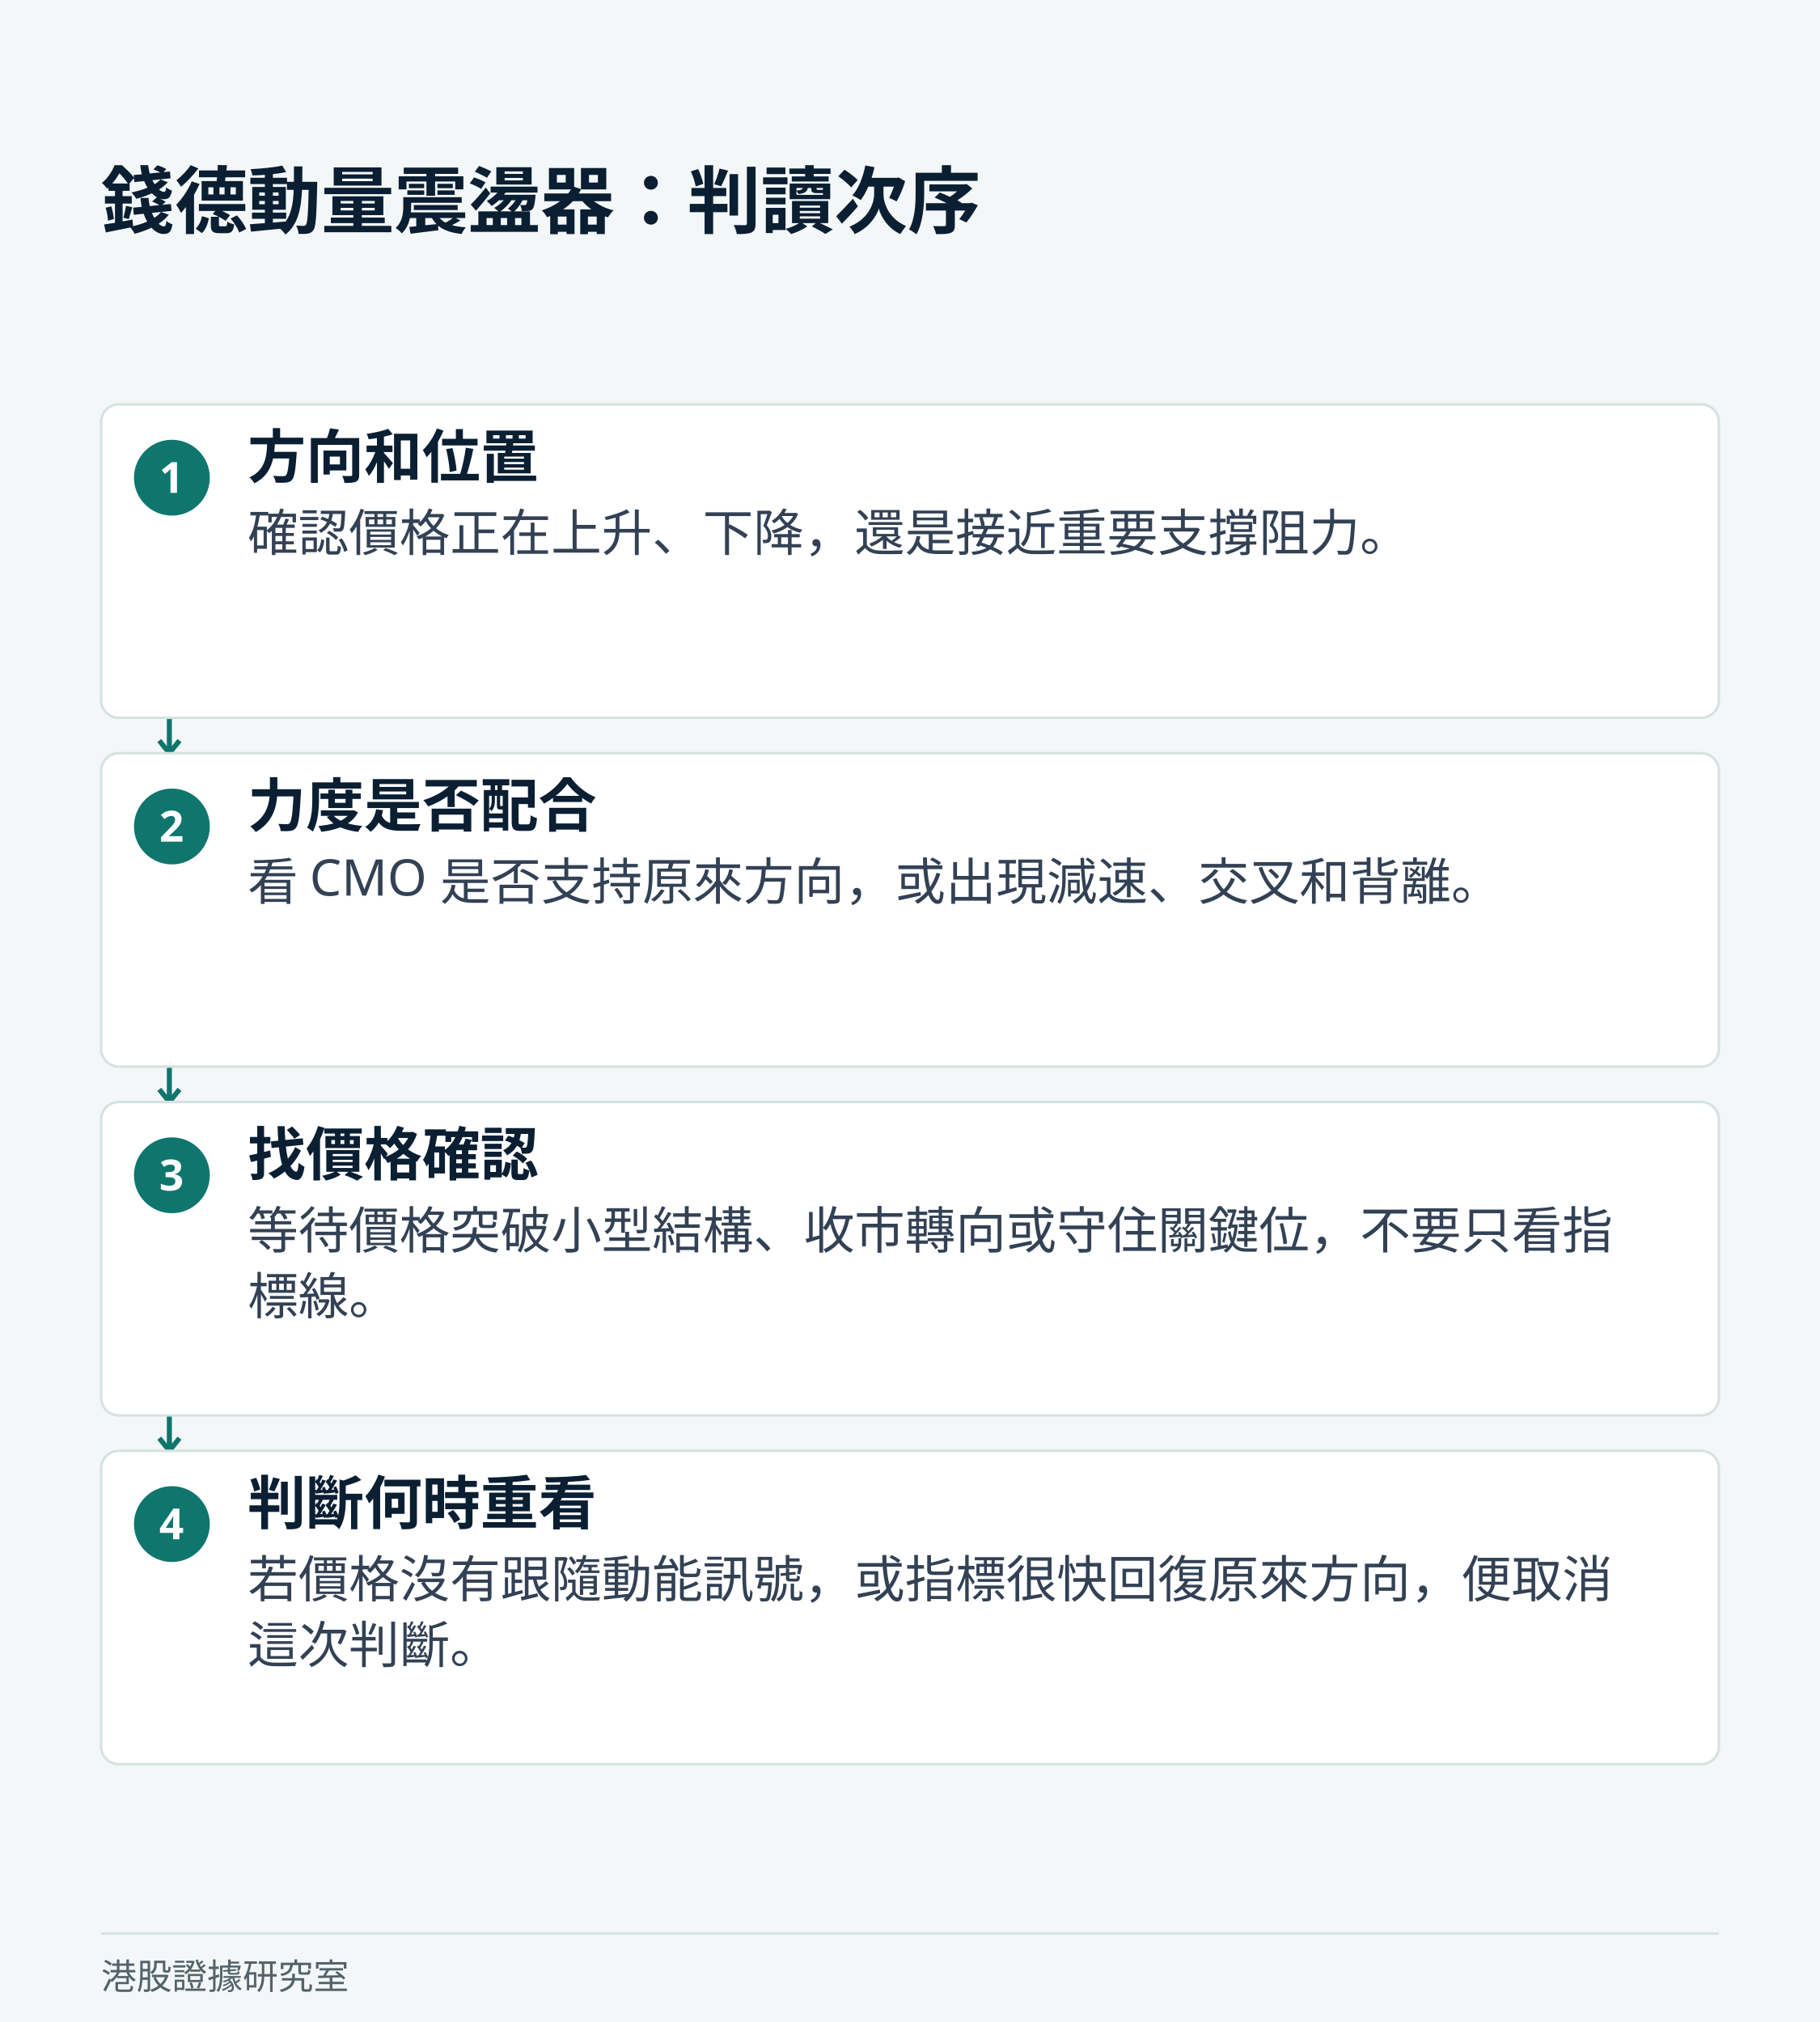
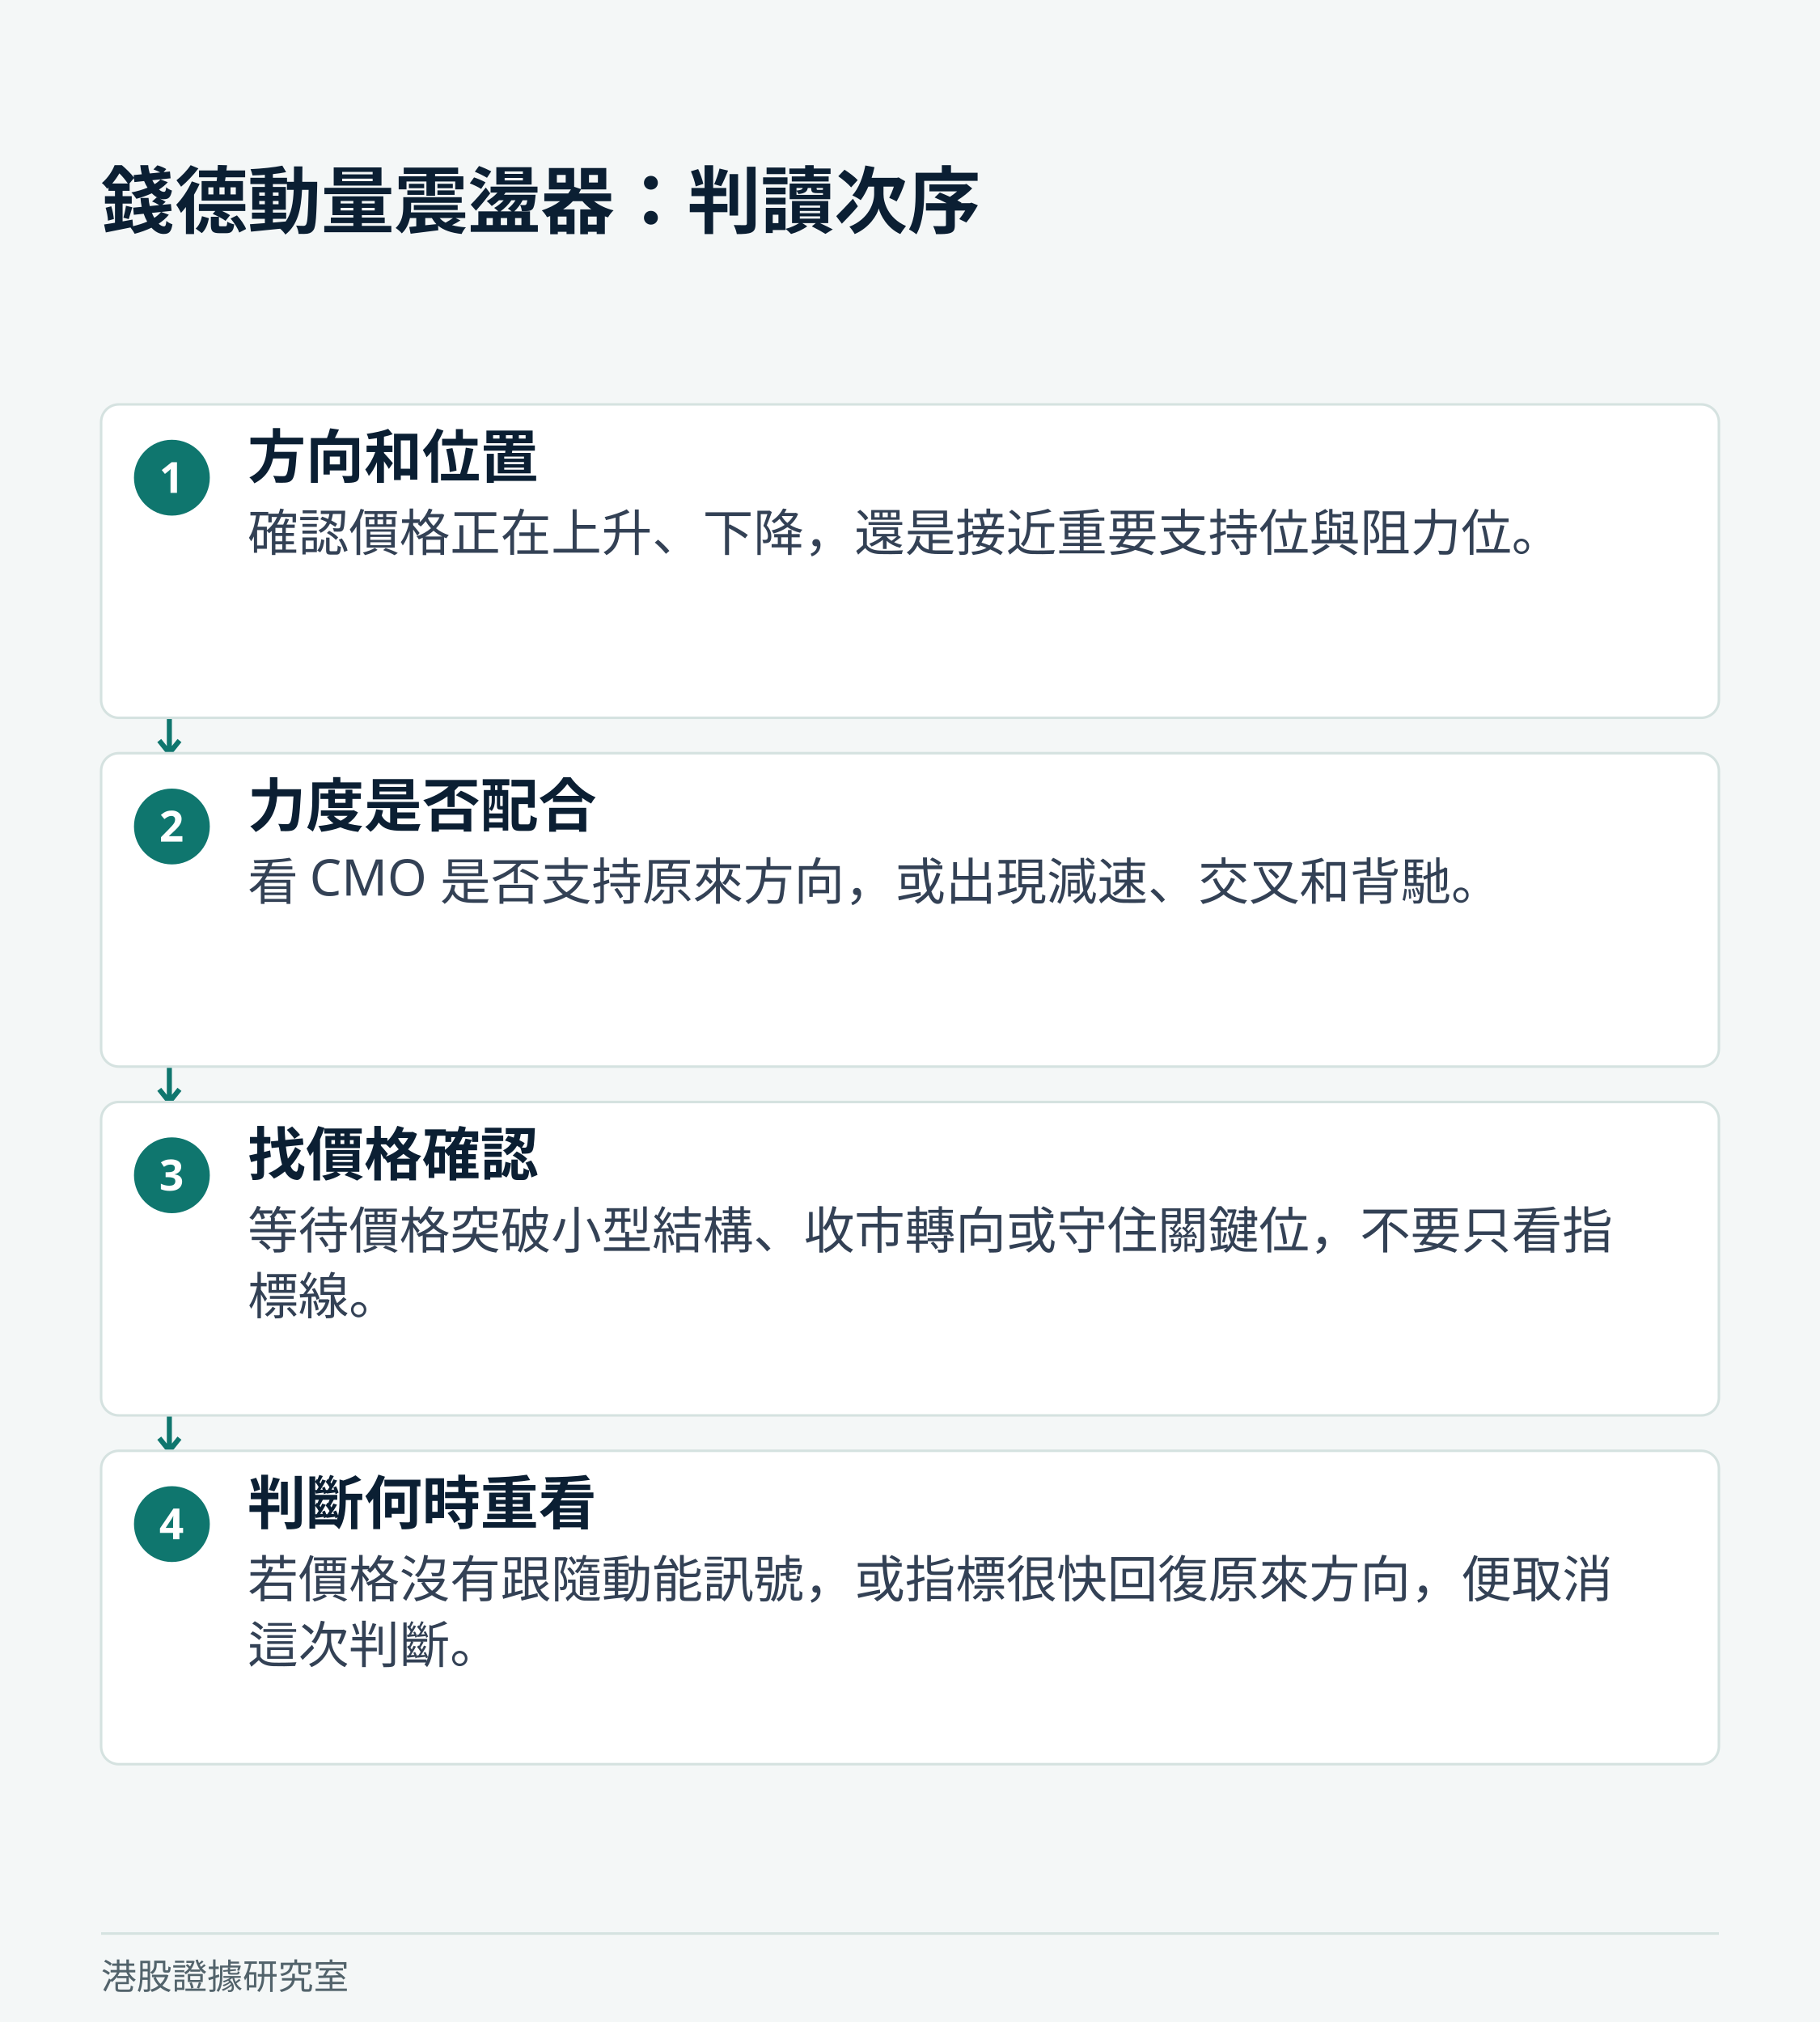
<svg xmlns="http://www.w3.org/2000/svg" width="720" height="800" viewBox="0 0 720 800" role="img" aria-labelledby="title desc">
  <rect width="720" height="800" fill="#f4f7f7" />
  <g font-family="Microsoft JhengHei,PingFang HK,Noto Sans HK,sans-serif">
    <text x="40" y="90" font-size="29" font-weight="700" fill="#0b1f33">
      <tspan x="40" dy="0">錢德動量震盪器：判讀次序</tspan>
    </text>
    <path d="M67 284v14m-4-5 4 5 4-5" stroke="#0f766e" stroke-width="2" fill="none" />
    <rect x="40" y="160" width="640" height="124" rx="7" fill="#ffffff" stroke="#d5e2e0" />
    <circle cx="68" cy="189" r="15" fill="#0f766e" />
    <text x="63" y="195" font-size="17" font-weight="700" fill="#fff">
      <tspan x="63" dy="0">1</tspan>
    </text>
    <text x="98" y="189" font-size="23" font-weight="700" fill="#0b1f33">
      <tspan x="98" dy="0">方向和位置</tspan>
    </text>
    <text x="98" y="218" font-size="20" font-weight="400" fill="#334155">
-       <tspan x="98" dy="0">確認價格正在上升、下降，還是接近重要支撐阻力。</tspan>
+       <tspan x="98" dy="0">確認價格正在上升、下降，還是接近重要支持位與阻力位。</tspan>
    </text>
    <path d="M67 422v14m-4-5 4 5 4-5" stroke="#0f766e" stroke-width="2" fill="none" />
    <rect x="40" y="298" width="640" height="124" rx="7" fill="#ffffff" stroke="#d5e2e0" />
    <circle cx="68" cy="327" r="15" fill="#0f766e" />
    <text x="63" y="333" font-size="17" font-weight="700" fill="#fff">
      <tspan x="63" dy="0">2</tspan>
    </text>
    <text x="98" y="327" font-size="23" font-weight="700" fill="#0b1f33">
      <tspan x="98" dy="0">力度是否配合</tspan>
    </text>
    <text x="98" y="356" font-size="20" font-weight="400" fill="#334155">
-       <tspan x="98" dy="0">看 CMO 是否支持原來方向，或出現減速、交叉和背離。</tspan>
+       <tspan x="98" dy="0">看 CMO 是否支持原來方向，或出現減速、交叉和背馳。</tspan>
    </text>
    <path d="M67 560v14m-4-5 4 5 4-5" stroke="#0f766e" stroke-width="2" fill="none" />
    <rect x="40" y="436" width="640" height="124" rx="7" fill="#ffffff" stroke="#d5e2e0" />
    <circle cx="68" cy="465" r="15" fill="#0f766e" />
    <text x="63" y="471" font-size="17" font-weight="700" fill="#fff">
      <tspan x="63" dy="0">3</tspan>
    </text>
    <text x="98" y="465" font-size="23" font-weight="700" fill="#0b1f33">
      <tspan x="98" dy="0">找價格確認</tspan>
    </text>
    <text x="98" y="494" font-size="20" font-weight="400" fill="#334155">
      <tspan x="98" dy="0">等待價格突破小型結構、收市轉向或守住關鍵位，不要只看指</tspan>
      <tspan x="98" dy="26">標線。</tspan>
    </text>
    <rect x="40" y="574" width="640" height="124" rx="7" fill="#ffffff" stroke="#d5e2e0" />
    <circle cx="68" cy="603" r="15" fill="#0f766e" />
    <text x="63" y="609" font-size="17" font-weight="700" fill="#fff">
      <tspan x="63" dy="0">4</tspan>
    </text>
    <text x="98" y="603" font-size="23" font-weight="700" fill="#0b1f33">
      <tspan x="98" dy="0">判斷何時重看</tspan>
    </text>
    <text x="98" y="632" font-size="20" font-weight="400" fill="#334155">
      <tspan x="98" dy="0">若價格沒有跟隨動能訊號，或指標很快回復原來方向，便取消</tspan>
      <tspan x="98" dy="26">這次判斷。</tspan>
    </text>
    <path d="M40 765H680" stroke="#d5e2e0" />
    <text x="40" y="787" font-size="14" font-weight="400" fill="#52636b">
      <tspan x="40" dy="0">港股證據研究室</tspan>
    </text>
  </g>
</svg>
